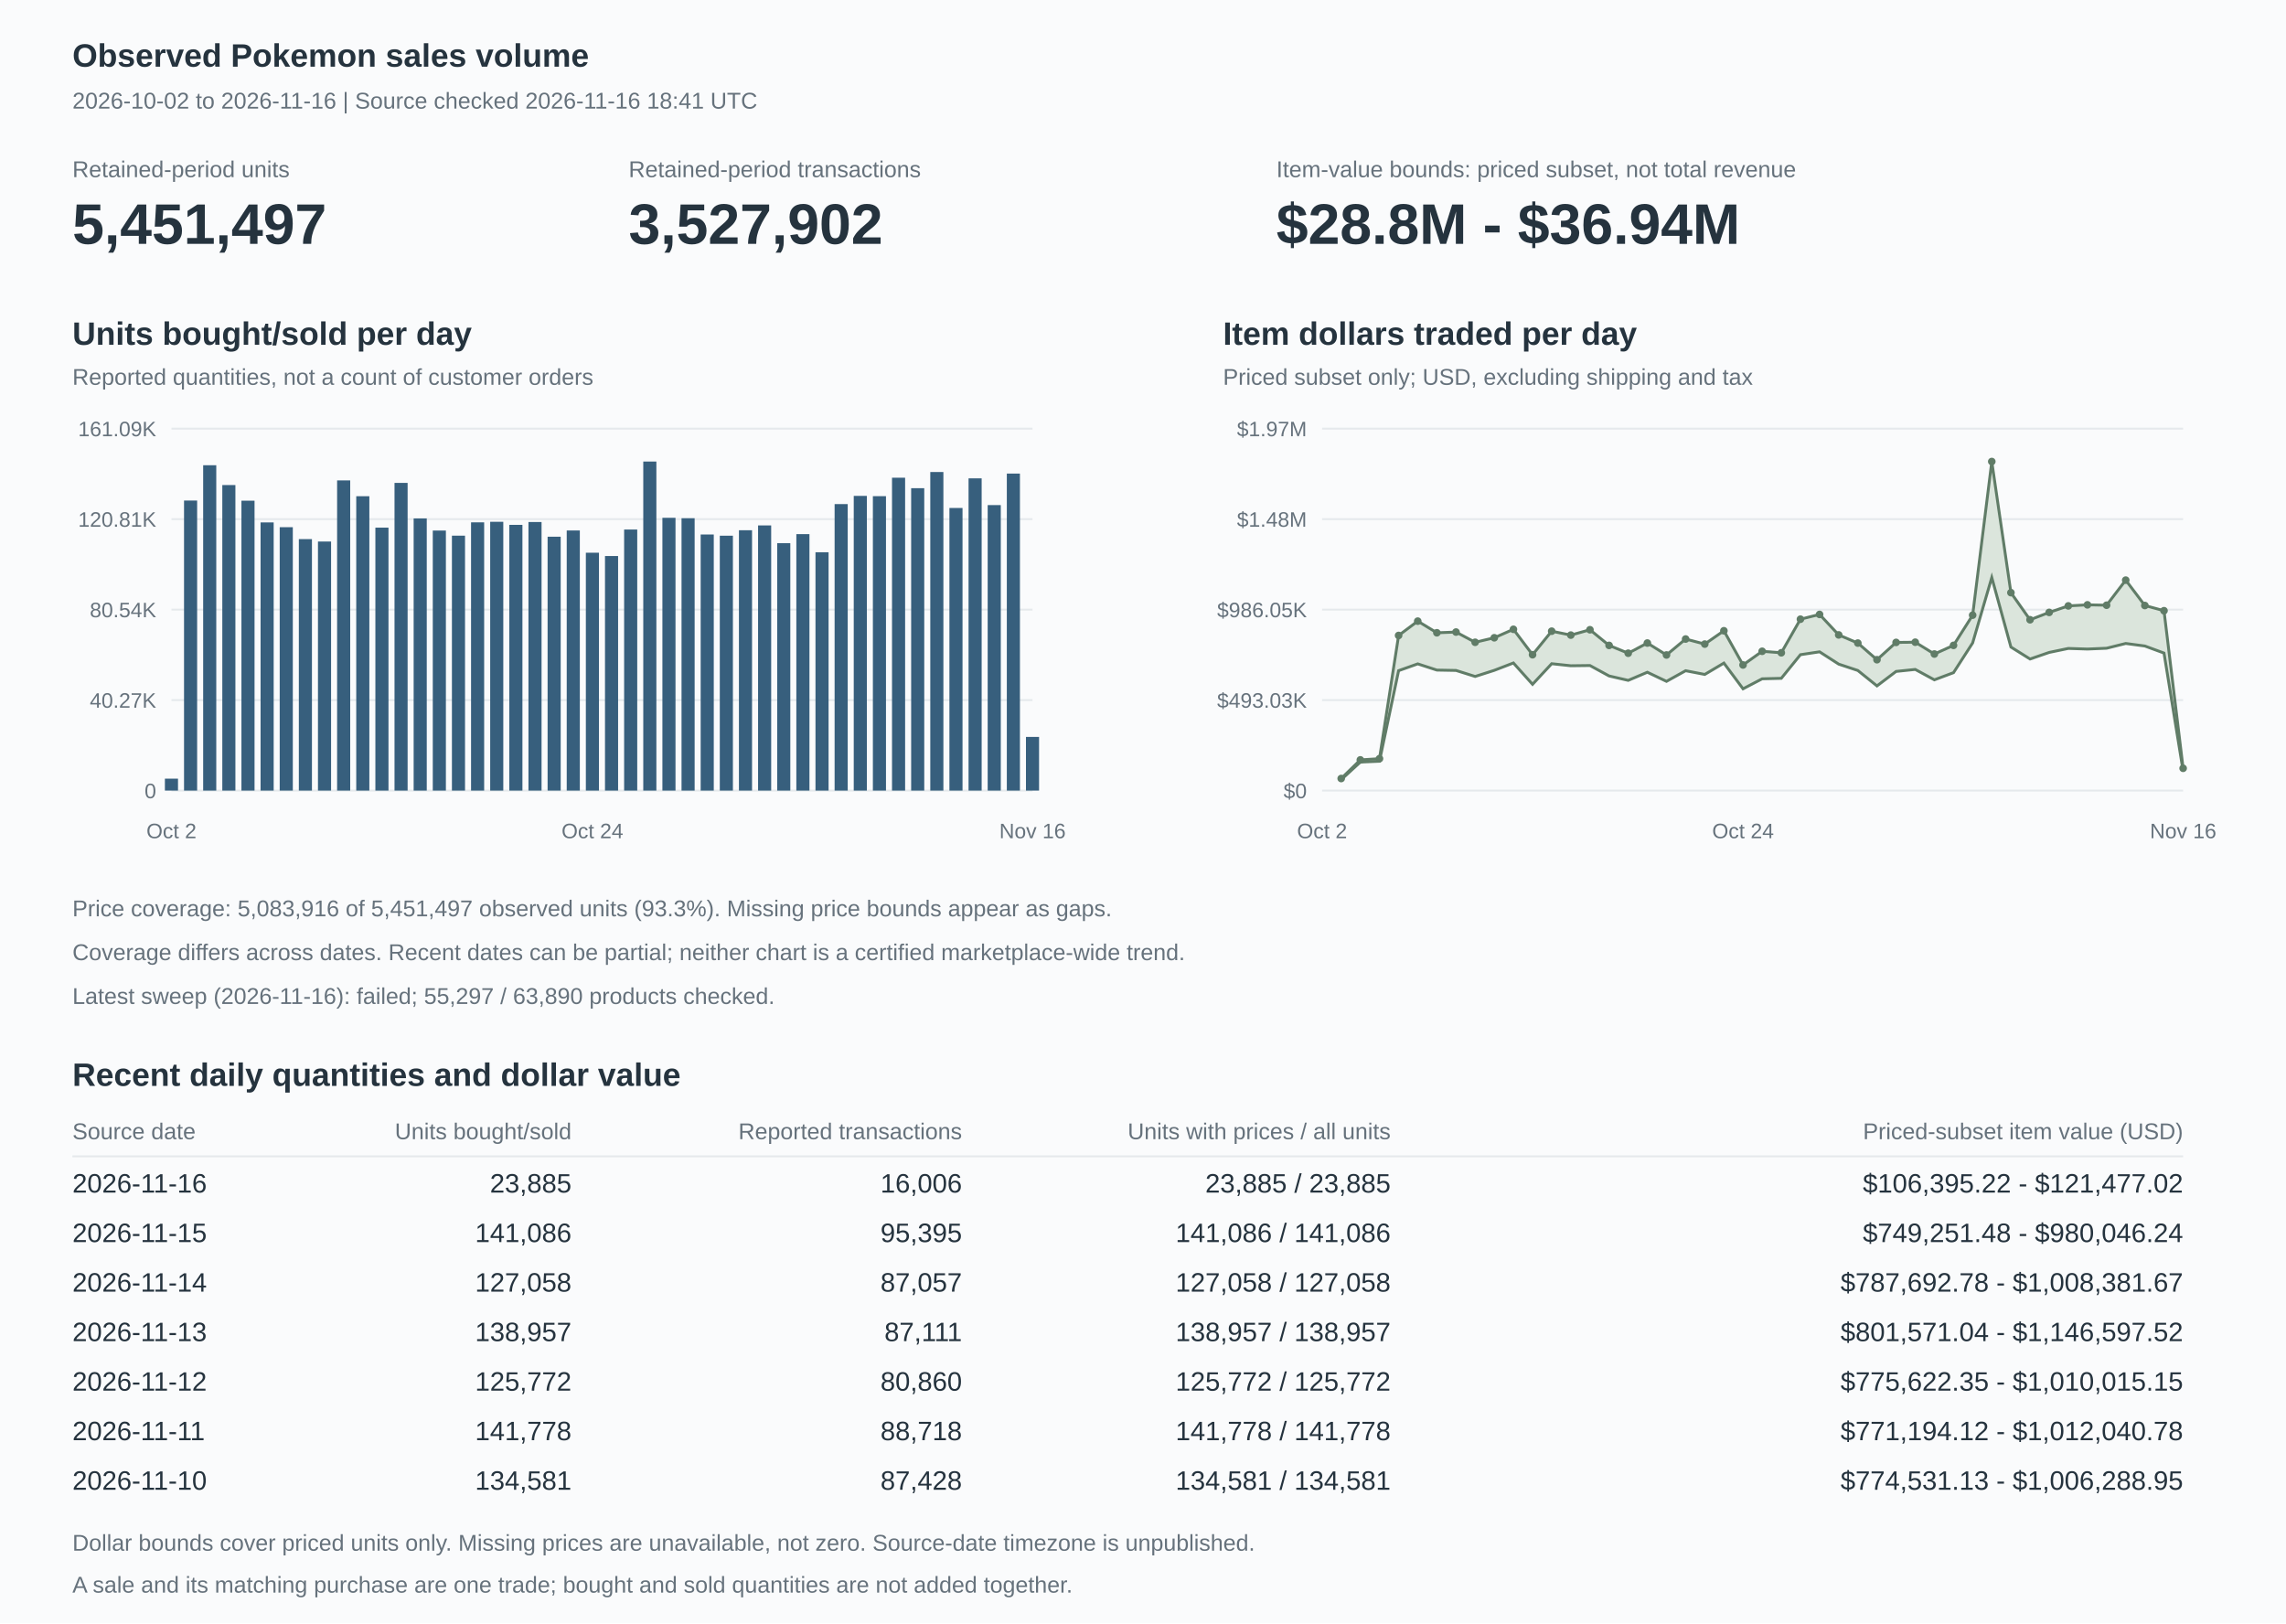
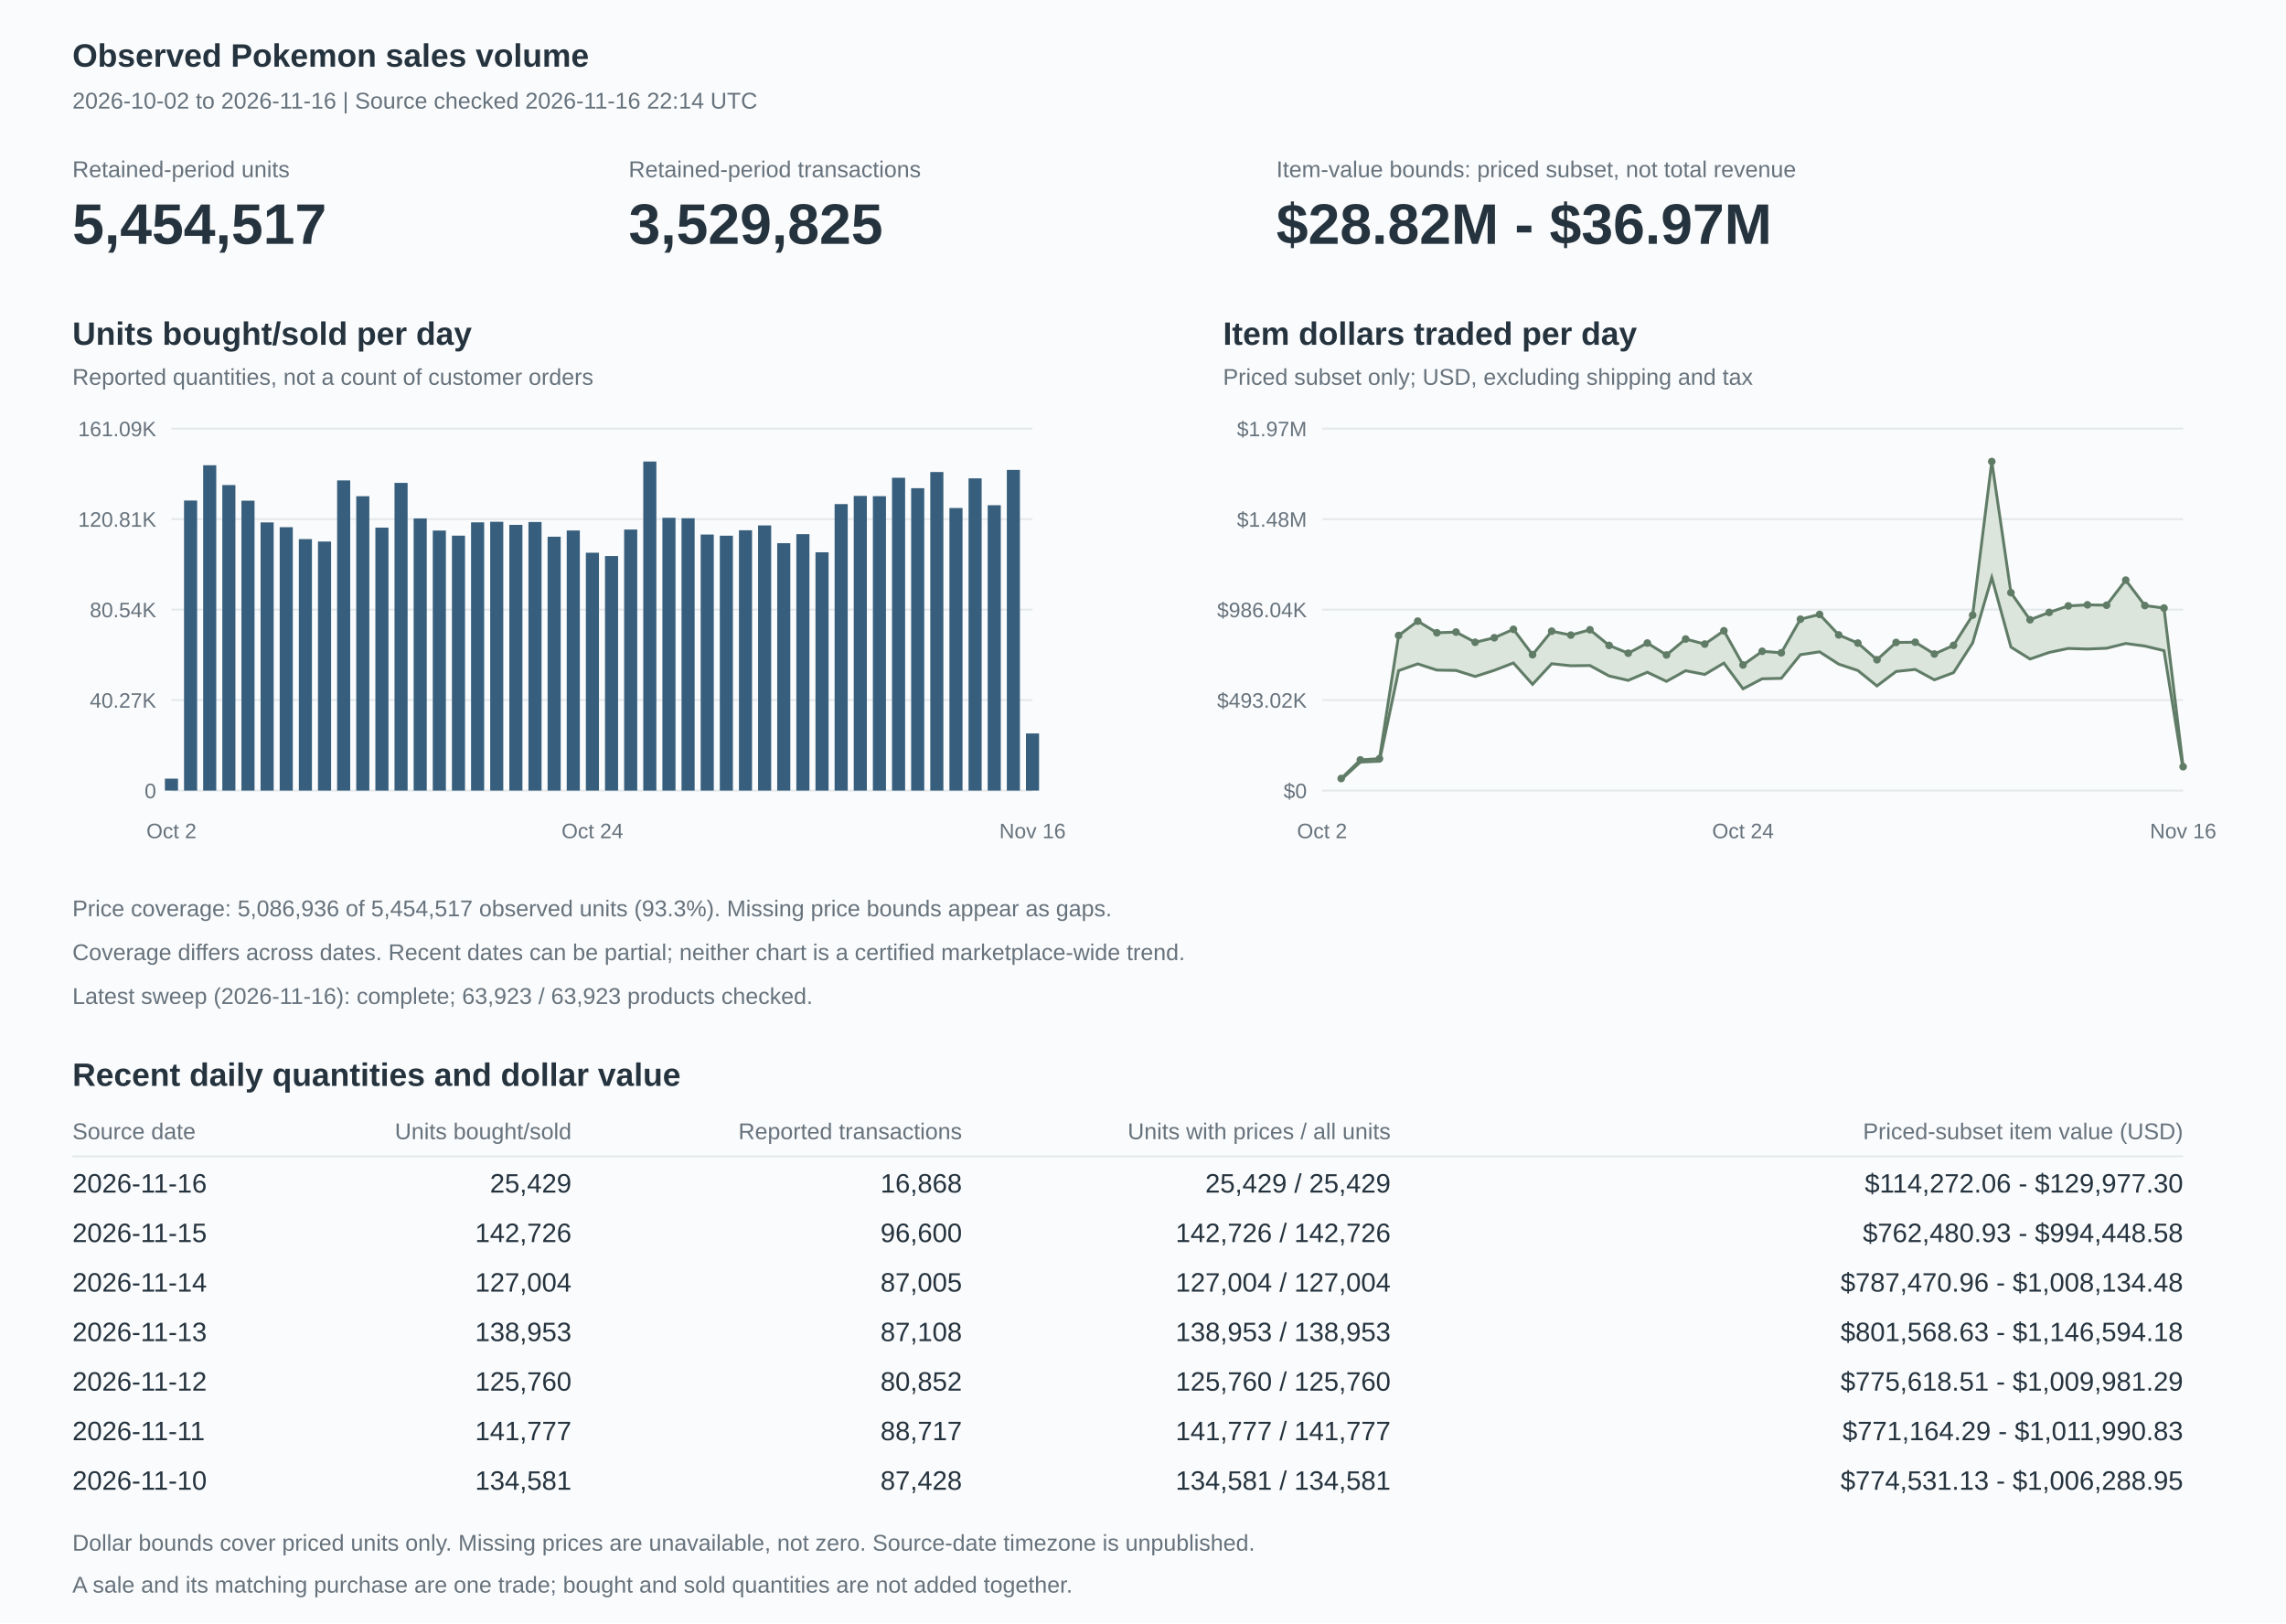
<svg xmlns="http://www.w3.org/2000/svg" width="1200" height="852" viewBox="0 0 1200 852" role="img" aria-labelledby="title description">
  <style>text{font-family:Arial,Helvetica,sans-serif;fill:#25333e;font-size:14px}.heading{font-size:17px;font-weight:600}.muted{fill:#66727c;font-size:12px}.axis{fill:#66727c;font-size:11px}.value{font-size:30px;font-weight:600}.grid{stroke:#e5e9ec;stroke-width:1}</style>
  <rect width="1200" height="852" fill="#fafbfc" />
  <text x="38" y="35" class="heading">Observed Pokemon sales volume</text>
-   <text x="38" y="57" class="muted">2026-10-02 to 2026-11-16 | Source checked 2026-11-16 18:41 UTC</text>
+   <text x="38" y="57" class="muted">2026-10-02 to 2026-11-16 | Source checked 2026-11-16 22:14 UTC</text>
  <text x="38" y="93" class="muted">Retained-period units</text>
-   <text x="38" y="128" class="value">5,451,497</text>
+   <text x="38" y="128" class="value">5,454,517</text>
  <text x="330" y="93" class="muted">Retained-period transactions</text>
-   <text x="330" y="128" class="value">3,527,902</text>
+   <text x="330" y="128" class="value">3,529,825</text>
  <text x="670" y="93" class="muted">Item-value bounds: priced subset, not total revenue</text>
-   <text x="670" y="128" class="value">$28.8M - $36.94M</text>
+   <text x="670" y="128" class="value">$28.82M - $36.97M</text>
  <text x="38" y="181" class="heading">Units bought/sold per day</text>
  <text x="38" y="202" class="muted">Reported quantities, not a count of customer orders</text>
  <path d="M90,415h452" class="grid" />
  <text x="82" y="419" text-anchor="end" class="axis">0</text>
  <path d="M90,367.5h452" class="grid" />
  <text x="82" y="371.5" text-anchor="end" class="axis">40.27K</text>
  <path d="M90,320h452" class="grid" />
  <text x="82" y="324" text-anchor="end" class="axis">80.54K</text>
  <path d="M90,272.5h452" class="grid" />
  <text x="82" y="276.5" text-anchor="end" class="axis">120.81K</text>
  <path d="M90,225h452" class="grid" />
  <text x="82" y="229" text-anchor="end" class="axis">161.09K</text>
  <rect x="86.561" y="408.735" width="6.878" height="6.265" fill="#375f7d" />
  <rect x="96.605" y="262.748" width="6.878" height="152.252" fill="#375f7d" />
  <rect x="106.65" y="244.217" width="6.878" height="170.783" fill="#375f7d" />
  <rect x="116.694" y="254.617" width="6.878" height="160.383" fill="#375f7d" />
  <rect x="126.739" y="262.824" width="6.878" height="152.176" fill="#375f7d" />
  <rect x="136.783" y="274.231" width="6.878" height="140.769" fill="#375f7d" />
  <rect x="146.828" y="276.736" width="6.878" height="138.264" fill="#375f7d" />
  <rect x="156.872" y="282.994" width="6.878" height="132.006" fill="#375f7d" />
  <rect x="166.916" y="284.264" width="6.878" height="130.736" fill="#375f7d" />
  <rect x="176.961" y="252.179" width="6.878" height="162.821" fill="#375f7d" />
  <rect x="187.005" y="260.478" width="6.878" height="154.522" fill="#375f7d" />
  <rect x="197.05" y="276.969" width="6.878" height="138.031" fill="#375f7d" />
  <rect x="207.094" y="253.484" width="6.878" height="161.516" fill="#375f7d" />
  <rect x="217.139" y="272.134" width="6.878" height="142.866" fill="#375f7d" />
  <rect x="227.183" y="278.502" width="6.878" height="136.498" fill="#375f7d" />
  <rect x="237.228" y="281.183" width="6.878" height="133.817" fill="#375f7d" />
  <rect x="247.272" y="274.192" width="6.878" height="140.808" fill="#375f7d" />
  <rect x="257.316" y="273.901" width="6.878" height="141.099" fill="#375f7d" />
-   <rect x="267.361" y="275.511" width="6.878" height="139.489" fill="#375f7d" />
+   <rect x="267.361" y="275.516" width="6.878" height="139.484" fill="#375f7d" />
  <rect x="277.405" y="274.016" width="6.878" height="140.984" fill="#375f7d" />
-   <rect x="287.45" y="281.731" width="6.878" height="133.269" fill="#375f7d" />
-   <rect x="297.494" y="278.462" width="6.878" height="136.538" fill="#375f7d" />
-   <rect x="307.539" y="290.137" width="6.878" height="124.863" fill="#375f7d" />
-   <rect x="317.583" y="291.868" width="6.878" height="123.132" fill="#375f7d" />
-   <rect x="327.628" y="277.963" width="6.878" height="137.037" fill="#375f7d" />
+   <rect x="287.45" y="281.734" width="6.878" height="133.266" fill="#375f7d" />
+   <rect x="297.494" y="278.467" width="6.878" height="136.533" fill="#375f7d" />
+   <rect x="307.539" y="290.138" width="6.878" height="124.862" fill="#375f7d" />
+   <rect x="317.583" y="291.87" width="6.878" height="123.13" fill="#375f7d" />
+   <rect x="327.628" y="277.969" width="6.878" height="137.031" fill="#375f7d" />
  <rect x="337.672" y="242.273" width="6.878" height="172.727" fill="#375f7d" />
  <rect x="347.716" y="271.815" width="6.878" height="143.185" fill="#375f7d" />
-   <rect x="357.761" y="272.029" width="6.878" height="142.971" fill="#375f7d" />
-   <rect x="367.805" y="280.572" width="6.878" height="134.428" fill="#375f7d" />
-   <rect x="377.85" y="281.203" width="6.878" height="133.797" fill="#375f7d" />
-   <rect x="387.894" y="278.339" width="6.878" height="136.661" fill="#375f7d" />
+   <rect x="357.761" y="272.03" width="6.878" height="142.97" fill="#375f7d" />
+   <rect x="367.805" y="280.593" width="6.878" height="134.407" fill="#375f7d" />
+   <rect x="377.85" y="281.205" width="6.878" height="133.795" fill="#375f7d" />
+   <rect x="387.894" y="278.345" width="6.878" height="136.655" fill="#375f7d" />
  <rect x="397.939" y="275.806" width="6.878" height="139.194" fill="#375f7d" />
-   <rect x="407.983" y="285.133" width="6.878" height="129.867" fill="#375f7d" />
-   <rect x="418.028" y="280.376" width="6.878" height="134.624" fill="#375f7d" />
-   <rect x="428.072" y="289.902" width="6.878" height="125.098" fill="#375f7d" />
-   <rect x="438.116" y="264.61" width="6.878" height="150.39" fill="#375f7d" />
-   <rect x="448.161" y="260.307" width="6.878" height="154.693" fill="#375f7d" />
-   <rect x="458.205" y="260.448" width="6.878" height="154.552" fill="#375f7d" />
-   <rect x="468.25" y="250.766" width="6.878" height="164.234" fill="#375f7d" />
+   <rect x="407.983" y="285.135" width="6.878" height="129.865" fill="#375f7d" />
+   <rect x="418.028" y="280.392" width="6.878" height="134.608" fill="#375f7d" />
+   <rect x="428.072" y="289.912" width="6.878" height="125.088" fill="#375f7d" />
+   <rect x="438.116" y="264.612" width="6.878" height="150.388" fill="#375f7d" />
+   <rect x="448.161" y="260.31" width="6.878" height="154.69" fill="#375f7d" />
+   <rect x="458.205" y="260.45" width="6.878" height="154.55" fill="#375f7d" />
+   <rect x="468.25" y="250.789" width="6.878" height="164.211" fill="#375f7d" />
  <rect x="478.294" y="256.263" width="6.878" height="158.737" fill="#375f7d" />
-   <rect x="488.339" y="247.774" width="6.878" height="167.226" fill="#375f7d" />
-   <rect x="498.383" y="266.653" width="6.878" height="148.347" fill="#375f7d" />
-   <rect x="508.428" y="251.101" width="6.878" height="163.899" fill="#375f7d" />
-   <rect x="518.472" y="265.136" width="6.878" height="149.864" fill="#375f7d" />
-   <rect x="528.516" y="248.59" width="6.878" height="166.41" fill="#375f7d" />
-   <rect x="538.561" y="386.828" width="6.878" height="28.172" fill="#375f7d" />
+   <rect x="488.339" y="247.775" width="6.878" height="167.225" fill="#375f7d" />
+   <rect x="498.383" y="266.667" width="6.878" height="148.333" fill="#375f7d" />
+   <rect x="508.428" y="251.106" width="6.878" height="163.894" fill="#375f7d" />
+   <rect x="518.472" y="265.2" width="6.878" height="149.8" fill="#375f7d" />
+   <rect x="528.516" y="246.656" width="6.878" height="168.344" fill="#375f7d" />
+   <rect x="538.561" y="385.007" width="6.878" height="29.993" fill="#375f7d" />
  <text x="90" y="440" text-anchor="middle" class="axis">Oct 2</text>
  <text x="310.978" y="440" text-anchor="middle" class="axis">Oct 24</text>
  <text x="542" y="440" text-anchor="middle" class="axis">Nov 16</text>
  <text x="642" y="181" class="heading">Item dollars traded per day</text>
  <text x="642" y="202" class="muted">Priced subset only; USD, excluding shipping and tax</text>
  <path d="M694,415h452" class="grid" />
  <text x="686" y="419" text-anchor="end" class="axis">$0</text>
  <path d="M694,367.5h452" class="grid" />
-   <text x="686" y="371.5" text-anchor="end" class="axis">$493.03K</text>
+   <text x="686" y="371.5" text-anchor="end" class="axis">$493.02K</text>
  <path d="M694,320h452" class="grid" />
-   <text x="686" y="324" text-anchor="end" class="axis">$986.05K</text>
+   <text x="686" y="324" text-anchor="end" class="axis">$986.04K</text>
  <path d="M694,272.5h452" class="grid" />
  <text x="686" y="276.5" text-anchor="end" class="axis">$1.48M</text>
  <path d="M694,225h452" class="grid" />
  <text x="686" y="229" text-anchor="end" class="axis">$1.97M</text>
-   <polygon points="704.044,408.662 714.089,398.887 724.133,398.244 734.178,333.575 744.222,326.056 754.267,332.164 764.311,331.784 774.356,337.151 784.4,334.784 794.444,330.34 804.489,343.682 814.533,331.327 824.578,333.384 834.622,330.574 844.667,338.794 854.711,342.891 864.756,337.547 874.8,343.814 884.844,335.441 894.889,338.1 904.933,331.108 914.978,349.055 925.022,341.881 935.067,342.665 945.111,325.035 955.156,322.529 965.2,333.286 975.244,337.568 985.289,346.304 995.333,337.219 1005.378,337.113 1015.422,343.311 1025.467,338.77 1035.511,322.913 1045.556,242.273 1055.6,311.1 1065.644,325.329 1075.689,321.467 1085.733,318.05 1095.778,317.496 1105.822,317.691 1115.867,304.533 1125.911,317.849 1135.956,320.579 1146,403.296 1146,404.75 1135.956,342.814 1125.911,339.111 1115.867,337.774 1105.822,340.274 1095.778,340.7 1085.733,340.379 1075.689,342.474 1065.644,345.936 1055.6,339.646 1045.556,303.16 1035.511,337.486 1025.467,353.097 1015.422,356.86 1005.378,351.402 995.333,352.444 985.289,360.05 975.244,351.955 965.2,348.619 955.156,342.15 945.111,343.666 935.067,356.068 925.022,356.321 914.978,361.572 904.933,348.064 894.889,354.03 884.844,352.078 874.8,357.662 864.756,352.874 854.711,357.142 844.667,354.829 834.622,349.35 824.578,349.475 814.533,348.397 804.489,359.218 794.444,348.012 784.4,351.875 774.356,355.097 764.311,351.93 754.267,351.745 744.222,348.48 734.178,352.047 724.133,399.6 714.089,400.033 704.044,409.25" fill="#dbe5dc" />
-   <polyline points="704.044,409.25 714.089,400.033 724.133,399.6 734.178,352.047 744.222,348.48 754.267,351.745 764.311,351.93 774.356,355.097 784.4,351.875 794.444,348.012 804.489,359.218 814.533,348.397 824.578,349.475 834.622,349.35 844.667,354.829 854.711,357.142 864.756,352.874 874.8,357.662 884.844,352.078 894.889,354.03 904.933,348.064 914.978,361.572 925.022,356.321 935.067,356.068 945.111,343.666 955.156,342.15 965.2,348.619 975.244,351.955 985.289,360.05 995.333,352.444 1005.378,351.402 1015.422,356.86 1025.467,353.097 1035.511,337.486 1045.556,303.16 1055.6,339.646 1065.644,345.936 1075.689,342.474 1085.733,340.379 1095.778,340.7 1105.822,340.274 1115.867,337.774 1125.911,339.111 1135.956,342.814 1146,404.75" fill="none" stroke="#607c67" stroke-width="1.5" />
-   <polyline points="704.044,408.662 714.089,398.887 724.133,398.244 734.178,333.575 744.222,326.056 754.267,332.164 764.311,331.784 774.356,337.151 784.4,334.784 794.444,330.34 804.489,343.682 814.533,331.327 824.578,333.384 834.622,330.574 844.667,338.794 854.711,342.891 864.756,337.547 874.8,343.814 884.844,335.441 894.889,338.1 904.933,331.108 914.978,349.055 925.022,341.881 935.067,342.665 945.111,325.035 955.156,322.529 965.2,333.286 975.244,337.568 985.289,346.304 995.333,337.219 1005.378,337.113 1015.422,343.311 1025.467,338.77 1035.511,322.913 1045.556,242.273 1055.6,311.1 1065.644,325.329 1075.689,321.467 1085.733,318.05 1095.778,317.496 1105.822,317.691 1115.867,304.533 1125.911,317.849 1135.956,320.579 1146,403.296" fill="none" stroke="#607c67" stroke-width="1.5" />
+   <polygon points="704.044,408.662 714.089,398.886 724.133,398.244 734.178,333.574 744.222,326.055 754.267,332.163 764.311,331.783 774.356,337.151 784.4,334.784 794.444,330.34 804.489,343.682 814.533,331.326 824.578,333.384 834.622,330.573 844.667,338.793 854.711,342.89 864.756,337.546 874.8,343.814 884.844,335.44 894.889,338.1 904.933,331.112 914.978,349.054 925.022,341.882 935.067,342.673 945.111,325.034 955.156,322.528 965.2,333.287 975.244,337.573 985.289,346.314 995.333,337.239 1005.378,337.113 1015.422,343.311 1025.467,338.77 1035.511,322.913 1045.556,242.273 1055.6,311.114 1065.644,325.332 1075.689,321.469 1085.733,318.05 1095.778,317.5 1105.822,317.694 1115.867,304.532 1125.911,317.872 1135.956,319.19 1146,402.477 1146,403.991 1135.956,341.539 1125.911,339.131 1115.867,337.773 1105.822,340.273 1095.778,340.703 1085.733,340.378 1075.689,342.476 1065.644,345.939 1055.6,339.661 1045.556,303.16 1035.511,337.486 1025.467,353.097 1015.422,356.859 1005.378,351.402 995.333,352.464 985.289,360.061 975.244,351.959 965.2,348.619 955.156,342.149 945.111,343.665 935.067,356.074 925.022,356.322 914.978,361.572 904.933,348.067 894.889,354.031 884.844,352.077 874.8,357.662 864.756,352.873 854.711,357.142 844.667,354.829 834.622,349.349 824.578,349.474 814.533,348.397 804.489,359.218 794.444,348.012 784.4,351.875 774.356,355.096 764.311,351.929 754.267,351.745 744.222,348.48 734.178,352.046 724.133,399.6 714.089,400.033 704.044,409.25" fill="#dbe5dc" />
+   <polyline points="704.044,409.25 714.089,400.033 724.133,399.6 734.178,352.046 744.222,348.48 754.267,351.745 764.311,351.929 774.356,355.096 784.4,351.875 794.444,348.012 804.489,359.218 814.533,348.397 824.578,349.474 834.622,349.349 844.667,354.829 854.711,357.142 864.756,352.873 874.8,357.662 884.844,352.077 894.889,354.031 904.933,348.067 914.978,361.572 925.022,356.322 935.067,356.074 945.111,343.665 955.156,342.149 965.2,348.619 975.244,351.959 985.289,360.061 995.333,352.464 1005.378,351.402 1015.422,356.859 1025.467,353.097 1035.511,337.486 1045.556,303.16 1055.6,339.661 1065.644,345.939 1075.689,342.476 1085.733,340.378 1095.778,340.703 1105.822,340.273 1115.867,337.773 1125.911,339.131 1135.956,341.539 1146,403.991" fill="none" stroke="#607c67" stroke-width="1.5" />
+   <polyline points="704.044,408.662 714.089,398.886 724.133,398.244 734.178,333.574 744.222,326.055 754.267,332.163 764.311,331.783 774.356,337.151 784.4,334.784 794.444,330.34 804.489,343.682 814.533,331.326 824.578,333.384 834.622,330.573 844.667,338.793 854.711,342.89 864.756,337.546 874.8,343.814 884.844,335.44 894.889,338.1 904.933,331.112 914.978,349.054 925.022,341.882 935.067,342.673 945.111,325.034 955.156,322.528 965.2,333.287 975.244,337.573 985.289,346.314 995.333,337.239 1005.378,337.113 1015.422,343.311 1025.467,338.77 1035.511,322.913 1045.556,242.273 1055.6,311.114 1065.644,325.332 1075.689,321.469 1085.733,318.05 1095.778,317.5 1105.822,317.694 1115.867,304.532 1125.911,317.872 1135.956,319.19 1146,402.477" fill="none" stroke="#607c67" stroke-width="1.5" />
  <circle cx="704.044" cy="408.662" r="2" fill="#607c67" />
-   <circle cx="714.089" cy="398.887" r="2" fill="#607c67" />
+   <circle cx="714.089" cy="398.886" r="2" fill="#607c67" />
  <circle cx="724.133" cy="398.244" r="2" fill="#607c67" />
-   <circle cx="734.178" cy="333.575" r="2" fill="#607c67" />
-   <circle cx="744.222" cy="326.056" r="2" fill="#607c67" />
-   <circle cx="754.267" cy="332.164" r="2" fill="#607c67" />
-   <circle cx="764.311" cy="331.784" r="2" fill="#607c67" />
+   <circle cx="734.178" cy="333.574" r="2" fill="#607c67" />
+   <circle cx="744.222" cy="326.055" r="2" fill="#607c67" />
+   <circle cx="754.267" cy="332.163" r="2" fill="#607c67" />
+   <circle cx="764.311" cy="331.783" r="2" fill="#607c67" />
  <circle cx="774.356" cy="337.151" r="2" fill="#607c67" />
  <circle cx="784.4" cy="334.784" r="2" fill="#607c67" />
  <circle cx="794.444" cy="330.34" r="2" fill="#607c67" />
  <circle cx="804.489" cy="343.682" r="2" fill="#607c67" />
-   <circle cx="814.533" cy="331.327" r="2" fill="#607c67" />
+   <circle cx="814.533" cy="331.326" r="2" fill="#607c67" />
  <circle cx="824.578" cy="333.384" r="2" fill="#607c67" />
-   <circle cx="834.622" cy="330.574" r="2" fill="#607c67" />
-   <circle cx="844.667" cy="338.794" r="2" fill="#607c67" />
-   <circle cx="854.711" cy="342.891" r="2" fill="#607c67" />
-   <circle cx="864.756" cy="337.547" r="2" fill="#607c67" />
+   <circle cx="834.622" cy="330.573" r="2" fill="#607c67" />
+   <circle cx="844.667" cy="338.793" r="2" fill="#607c67" />
+   <circle cx="854.711" cy="342.89" r="2" fill="#607c67" />
+   <circle cx="864.756" cy="337.546" r="2" fill="#607c67" />
  <circle cx="874.8" cy="343.814" r="2" fill="#607c67" />
-   <circle cx="884.844" cy="335.441" r="2" fill="#607c67" />
+   <circle cx="884.844" cy="335.44" r="2" fill="#607c67" />
  <circle cx="894.889" cy="338.1" r="2" fill="#607c67" />
-   <circle cx="904.933" cy="331.108" r="2" fill="#607c67" />
-   <circle cx="914.978" cy="349.055" r="2" fill="#607c67" />
-   <circle cx="925.022" cy="341.881" r="2" fill="#607c67" />
-   <circle cx="935.067" cy="342.665" r="2" fill="#607c67" />
-   <circle cx="945.111" cy="325.035" r="2" fill="#607c67" />
-   <circle cx="955.156" cy="322.529" r="2" fill="#607c67" />
-   <circle cx="965.2" cy="333.286" r="2" fill="#607c67" />
-   <circle cx="975.244" cy="337.568" r="2" fill="#607c67" />
-   <circle cx="985.289" cy="346.304" r="2" fill="#607c67" />
-   <circle cx="995.333" cy="337.219" r="2" fill="#607c67" />
+   <circle cx="904.933" cy="331.112" r="2" fill="#607c67" />
+   <circle cx="914.978" cy="349.054" r="2" fill="#607c67" />
+   <circle cx="925.022" cy="341.882" r="2" fill="#607c67" />
+   <circle cx="935.067" cy="342.673" r="2" fill="#607c67" />
+   <circle cx="945.111" cy="325.034" r="2" fill="#607c67" />
+   <circle cx="955.156" cy="322.528" r="2" fill="#607c67" />
+   <circle cx="965.2" cy="333.287" r="2" fill="#607c67" />
+   <circle cx="975.244" cy="337.573" r="2" fill="#607c67" />
+   <circle cx="985.289" cy="346.314" r="2" fill="#607c67" />
+   <circle cx="995.333" cy="337.239" r="2" fill="#607c67" />
  <circle cx="1005.378" cy="337.113" r="2" fill="#607c67" />
  <circle cx="1015.422" cy="343.311" r="2" fill="#607c67" />
  <circle cx="1025.467" cy="338.77" r="2" fill="#607c67" />
  <circle cx="1035.511" cy="322.913" r="2" fill="#607c67" />
  <circle cx="1045.556" cy="242.273" r="2" fill="#607c67" />
-   <circle cx="1055.6" cy="311.1" r="2" fill="#607c67" />
-   <circle cx="1065.644" cy="325.329" r="2" fill="#607c67" />
-   <circle cx="1075.689" cy="321.467" r="2" fill="#607c67" />
+   <circle cx="1055.6" cy="311.114" r="2" fill="#607c67" />
+   <circle cx="1065.644" cy="325.332" r="2" fill="#607c67" />
+   <circle cx="1075.689" cy="321.469" r="2" fill="#607c67" />
  <circle cx="1085.733" cy="318.05" r="2" fill="#607c67" />
-   <circle cx="1095.778" cy="317.496" r="2" fill="#607c67" />
-   <circle cx="1105.822" cy="317.691" r="2" fill="#607c67" />
-   <circle cx="1115.867" cy="304.533" r="2" fill="#607c67" />
-   <circle cx="1125.911" cy="317.849" r="2" fill="#607c67" />
-   <circle cx="1135.956" cy="320.579" r="2" fill="#607c67" />
-   <circle cx="1146" cy="403.296" r="2" fill="#607c67" />
+   <circle cx="1095.778" cy="317.5" r="2" fill="#607c67" />
+   <circle cx="1105.822" cy="317.694" r="2" fill="#607c67" />
+   <circle cx="1115.867" cy="304.532" r="2" fill="#607c67" />
+   <circle cx="1125.911" cy="317.872" r="2" fill="#607c67" />
+   <circle cx="1135.956" cy="319.19" r="2" fill="#607c67" />
+   <circle cx="1146" cy="402.477" r="2" fill="#607c67" />
  <text x="694" y="440" text-anchor="middle" class="axis">Oct 2</text>
  <text x="914.978" y="440" text-anchor="middle" class="axis">Oct 24</text>
  <text x="1146" y="440" text-anchor="middle" class="axis">Nov 16</text>
-   <text x="38" y="481" class="muted">Price coverage: 5,083,916 of 5,451,497 observed units (93.3%). Missing price bounds appear as gaps.</text>
+   <text x="38" y="481" class="muted">Price coverage: 5,086,936 of 5,454,517 observed units (93.3%). Missing price bounds appear as gaps.</text>
  <text x="38" y="504" class="muted">Coverage differs across dates. Recent dates can be partial; neither chart is a certified marketplace-wide trend.</text>
-   <text x="38" y="527" class="muted">Latest sweep (2026-11-16): failed; 55,297 / 63,890 products checked.</text>
+   <text x="38" y="527" class="muted">Latest sweep (2026-11-16): complete; 63,923 / 63,923 products checked.</text>
  <text x="38" y="570" class="heading">Recent daily quantities and dollar value</text>
  <text x="38" y="598" class="muted">Source date</text>
  <text x="300" y="598" text-anchor="end" class="muted">Units bought/sold</text>
  <text x="505" y="598" text-anchor="end" class="muted">Reported transactions</text>
  <text x="730" y="598" text-anchor="end" class="muted">Units with prices / all units</text>
  <text x="1146" y="598" text-anchor="end" class="muted">Priced-subset item value (USD)</text>
  <path d="M38,607h1108" class="grid" />
  <text x="38" y="626">2026-11-16</text>
-   <text x="300" y="626" text-anchor="end">23,885</text>
-   <text x="505" y="626" text-anchor="end">16,006</text>
-   <text x="730" y="626" text-anchor="end">23,885 / 23,885</text>
-   <text x="1146" y="626" text-anchor="end">$106,395.22 - $121,477.02</text>
+   <text x="300" y="626" text-anchor="end">25,429</text>
+   <text x="505" y="626" text-anchor="end">16,868</text>
+   <text x="730" y="626" text-anchor="end">25,429 / 25,429</text>
+   <text x="1146" y="626" text-anchor="end">$114,272.06 - $129,977.30</text>
  <text x="38" y="652">2026-11-15</text>
-   <text x="300" y="652" text-anchor="end">141,086</text>
-   <text x="505" y="652" text-anchor="end">95,395</text>
-   <text x="730" y="652" text-anchor="end">141,086 / 141,086</text>
-   <text x="1146" y="652" text-anchor="end">$749,251.48 - $980,046.24</text>
+   <text x="300" y="652" text-anchor="end">142,726</text>
+   <text x="505" y="652" text-anchor="end">96,600</text>
+   <text x="730" y="652" text-anchor="end">142,726 / 142,726</text>
+   <text x="1146" y="652" text-anchor="end">$762,480.93 - $994,448.58</text>
  <text x="38" y="678">2026-11-14</text>
-   <text x="300" y="678" text-anchor="end">127,058</text>
-   <text x="505" y="678" text-anchor="end">87,057</text>
-   <text x="730" y="678" text-anchor="end">127,058 / 127,058</text>
-   <text x="1146" y="678" text-anchor="end">$787,692.78 - $1,008,381.67</text>
+   <text x="300" y="678" text-anchor="end">127,004</text>
+   <text x="505" y="678" text-anchor="end">87,005</text>
+   <text x="730" y="678" text-anchor="end">127,004 / 127,004</text>
+   <text x="1146" y="678" text-anchor="end">$787,470.96 - $1,008,134.48</text>
  <text x="38" y="704">2026-11-13</text>
-   <text x="300" y="704" text-anchor="end">138,957</text>
-   <text x="505" y="704" text-anchor="end">87,111</text>
-   <text x="730" y="704" text-anchor="end">138,957 / 138,957</text>
-   <text x="1146" y="704" text-anchor="end">$801,571.04 - $1,146,597.52</text>
+   <text x="300" y="704" text-anchor="end">138,953</text>
+   <text x="505" y="704" text-anchor="end">87,108</text>
+   <text x="730" y="704" text-anchor="end">138,953 / 138,953</text>
+   <text x="1146" y="704" text-anchor="end">$801,568.63 - $1,146,594.18</text>
  <text x="38" y="730">2026-11-12</text>
-   <text x="300" y="730" text-anchor="end">125,772</text>
-   <text x="505" y="730" text-anchor="end">80,860</text>
-   <text x="730" y="730" text-anchor="end">125,772 / 125,772</text>
-   <text x="1146" y="730" text-anchor="end">$775,622.35 - $1,010,015.15</text>
+   <text x="300" y="730" text-anchor="end">125,760</text>
+   <text x="505" y="730" text-anchor="end">80,852</text>
+   <text x="730" y="730" text-anchor="end">125,760 / 125,760</text>
+   <text x="1146" y="730" text-anchor="end">$775,618.51 - $1,009,981.29</text>
  <text x="38" y="756">2026-11-11</text>
-   <text x="300" y="756" text-anchor="end">141,778</text>
-   <text x="505" y="756" text-anchor="end">88,718</text>
-   <text x="730" y="756" text-anchor="end">141,778 / 141,778</text>
-   <text x="1146" y="756" text-anchor="end">$771,194.12 - $1,012,040.78</text>
+   <text x="300" y="756" text-anchor="end">141,777</text>
+   <text x="505" y="756" text-anchor="end">88,717</text>
+   <text x="730" y="756" text-anchor="end">141,777 / 141,777</text>
+   <text x="1146" y="756" text-anchor="end">$771,164.29 - $1,011,990.83</text>
  <text x="38" y="782">2026-11-10</text>
  <text x="300" y="782" text-anchor="end">134,581</text>
  <text x="505" y="782" text-anchor="end">87,428</text>
  <text x="730" y="782" text-anchor="end">134,581 / 134,581</text>
  <text x="1146" y="782" text-anchor="end">$774,531.13 - $1,006,288.95</text>
  <text x="38" y="814" class="muted">Dollar bounds cover priced units only. Missing prices are unavailable, not zero. Source-date timezone is unpublished.</text>
  <text x="38" y="836" class="muted">A sale and its matching purchase are one trade; bought and sold quantities are not added together.</text>
</svg>
